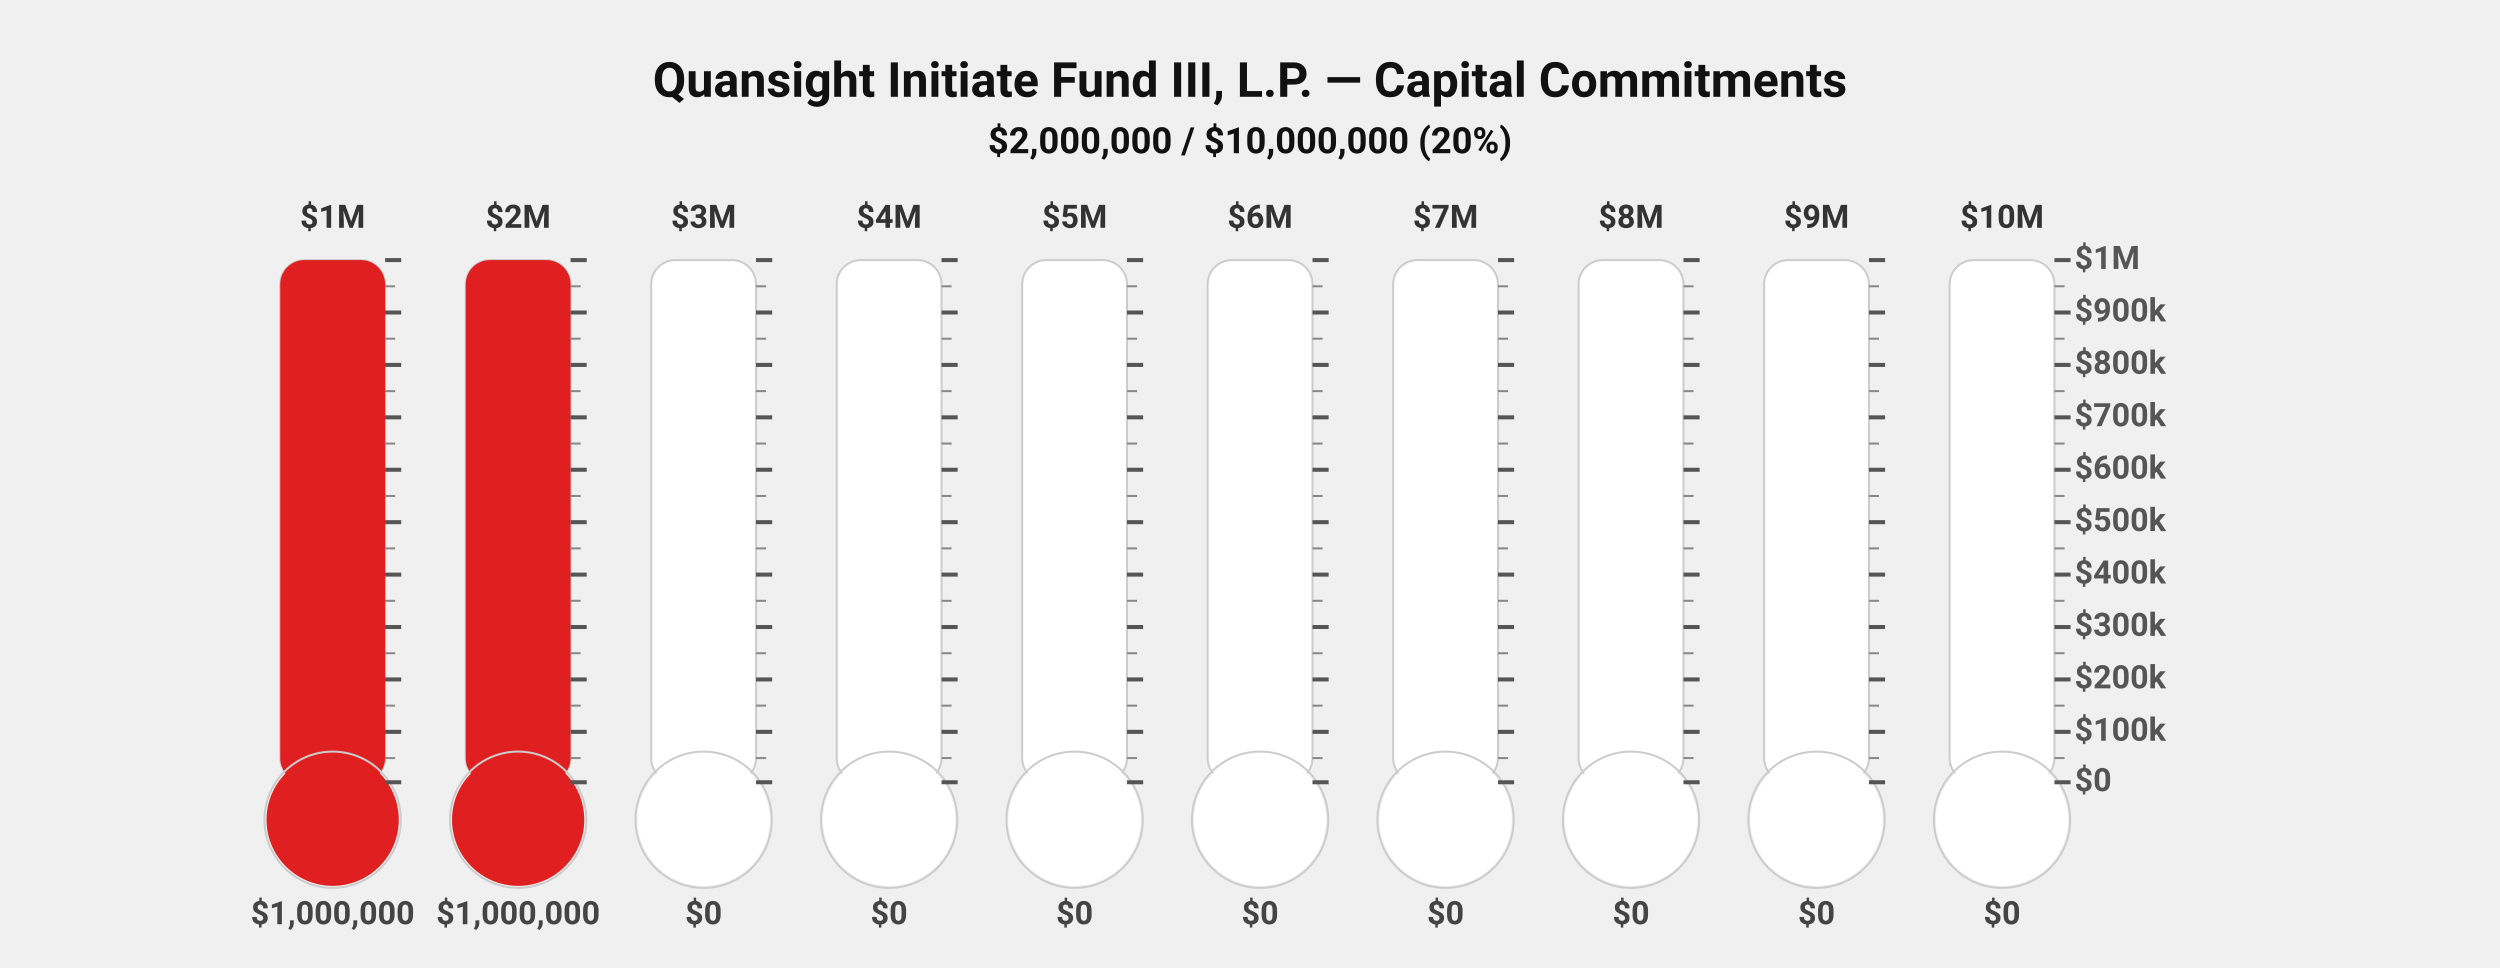
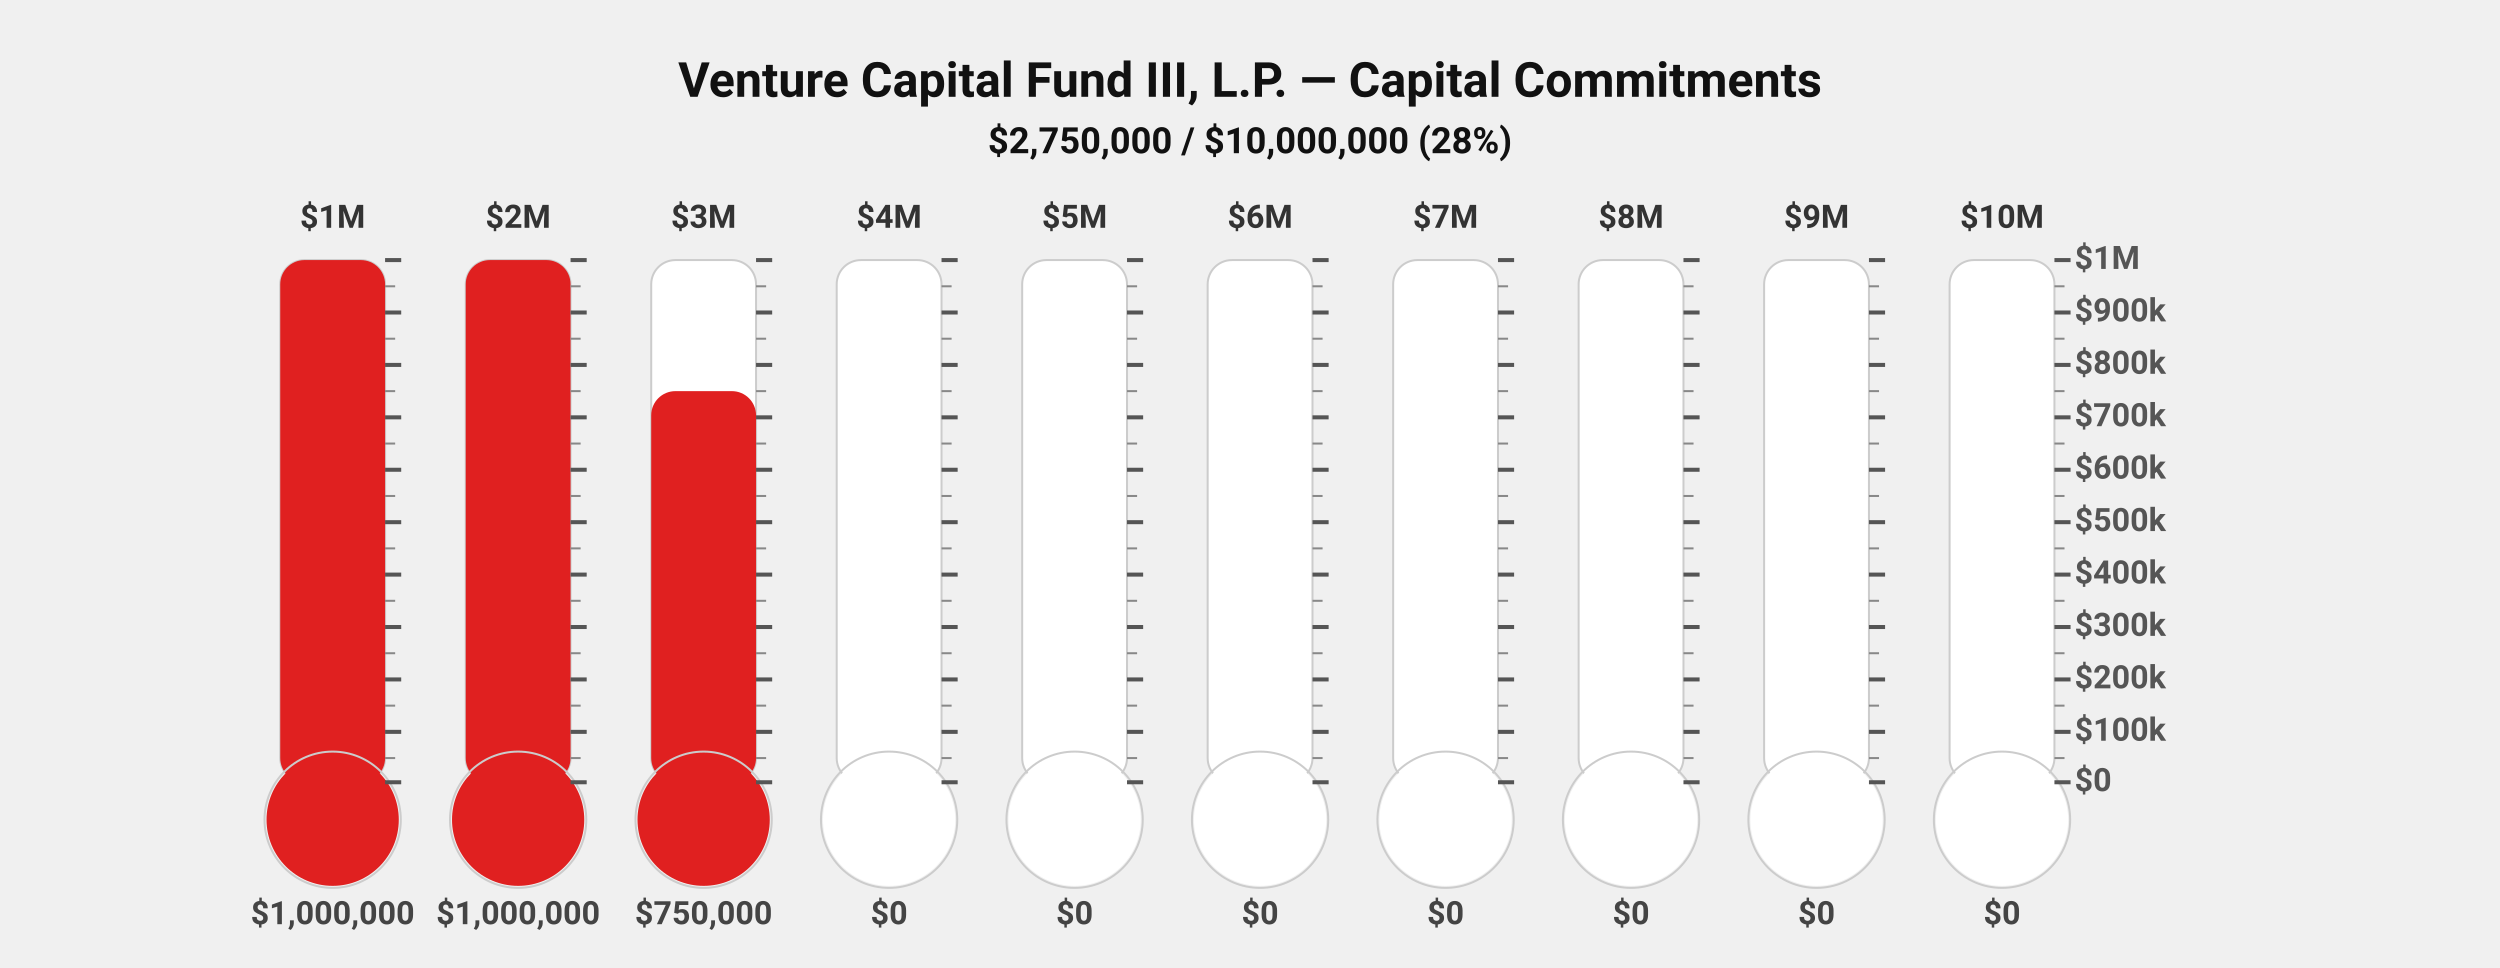
<svg xmlns="http://www.w3.org/2000/svg" width="1240" height="480" viewBox="0 0 1240 480">
  <defs>
    <style>
            .title{font:700 24px system-ui,-apple-system,Segoe UI,Roboto,sans-serif;fill:#111}
            .label{font:600 16px system-ui,-apple-system,Segoe UI,Roboto,sans-serif;fill:#222}
            .value{font:700 18px system-ui,-apple-system,Segoe UI,Roboto,sans-serif;fill:#111}
            .tickMajor{stroke:#555}
            .tickMinor{stroke:#888}
            .tube{fill:#ffffff;stroke:#ccc}
            .segLbl{font:600 16px system-ui,-apple-system,Segoe UI,Roboto,sans-serif;fill:#444}
            .topLbl{font:700 16px system-ui,-apple-system,Segoe UI,Roboto,sans-serif;fill:#333}
            .tickLbl{font:600 16px system-ui,-apple-system,Segoe UI,Roboto,sans-serif;fill:#555}
        </style>
  </defs>
-   <text x="620.0" y="48" class="title" text-anchor="middle">Quansight Initiate Fund III, L.P. — Capital Commitments</text>
-   <text x="620.0" y="76" class="value" text-anchor="middle">$2,000,000 / $10,000,000 (20%)</text>
+   <text x="620.0" y="48" class="title" text-anchor="middle">Venture Capital Fund III, L.P. — Capital Commitments</text>
+   <text x="620.0" y="76" class="value" text-anchor="middle">$2,750,000 / $10,000,000 (28%)</text>
  <text x="165.0" y="113" class="topLbl" text-anchor="middle">$1M</text>
  <rect x="139" y="129" rx="12" ry="12" width="52" height="259" class="tube" />
  <clipPath id="clipFill0">
    <rect x="139" y="129" width="52" height="259" rx="12" ry="12" />
  </clipPath>
  <rect x="139" y="129" rx="12" ry="12" width="52" height="259" fill="#e02020" clip-path="url(#clipFill0)" />
  <circle cx="165.0" cy="406.59" r="32.8" style="fill:#e02020" />
  <circle cx="165.0" cy="406.59" r="33.8" fill="none" stroke="#ccc" stroke-width="1" />
  <line x1="191" y1="388" x2="199" y2="388" class="tickMajor" stroke-width="2" />
  <line x1="191" y1="363" x2="199" y2="363" class="tickMajor" stroke-width="2" />
  <line x1="191" y1="337" x2="199" y2="337" class="tickMajor" stroke-width="2" />
  <line x1="191" y1="311" x2="199" y2="311" class="tickMajor" stroke-width="2" />
  <line x1="191" y1="285" x2="199" y2="285" class="tickMajor" stroke-width="2" />
  <line x1="191" y1="259" x2="199" y2="259" class="tickMajor" stroke-width="2" />
  <line x1="191" y1="233" x2="199" y2="233" class="tickMajor" stroke-width="2" />
  <line x1="191" y1="207" x2="199" y2="207" class="tickMajor" stroke-width="2" />
  <line x1="191" y1="181" x2="199" y2="181" class="tickMajor" stroke-width="2" />
  <line x1="191" y1="155" x2="199" y2="155" class="tickMajor" stroke-width="2" />
  <line x1="191" y1="129" x2="199" y2="129" class="tickMajor" stroke-width="2" />
  <line x1="191" y1="376" x2="196" y2="376" class="tickMinor" stroke-width="1" />
  <line x1="191" y1="350" x2="196" y2="350" class="tickMinor" stroke-width="1" />
  <line x1="191" y1="324" x2="196" y2="324" class="tickMinor" stroke-width="1" />
  <line x1="191" y1="298" x2="196" y2="298" class="tickMinor" stroke-width="1" />
  <line x1="191" y1="272" x2="196" y2="272" class="tickMinor" stroke-width="1" />
  <line x1="191" y1="246" x2="196" y2="246" class="tickMinor" stroke-width="1" />
  <line x1="191" y1="220" x2="196" y2="220" class="tickMinor" stroke-width="1" />
  <line x1="191" y1="194" x2="196" y2="194" class="tickMinor" stroke-width="1" />
  <line x1="191" y1="168" x2="196" y2="168" class="tickMinor" stroke-width="1" />
  <line x1="191" y1="142" x2="196" y2="142" class="tickMinor" stroke-width="1" />
  <text x="165.0" y="458.39" class="segLbl" text-anchor="middle">$1,000,000</text>
  <text x="257.0" y="113" class="topLbl" text-anchor="middle">$2M</text>
  <rect x="231" y="129" rx="12" ry="12" width="52" height="259" class="tube" />
  <clipPath id="clipFill1">
    <rect x="231" y="129" width="52" height="259" rx="12" ry="12" />
  </clipPath>
  <rect x="231" y="129" rx="12" ry="12" width="52" height="259" fill="#e02020" clip-path="url(#clipFill1)" />
  <circle cx="257.0" cy="406.59" r="32.8" style="fill:#e02020" />
  <circle cx="257.0" cy="406.59" r="33.8" fill="none" stroke="#ccc" stroke-width="1" />
  <line x1="283" y1="388" x2="291" y2="388" class="tickMajor" stroke-width="2" />
  <line x1="283" y1="363" x2="291" y2="363" class="tickMajor" stroke-width="2" />
  <line x1="283" y1="337" x2="291" y2="337" class="tickMajor" stroke-width="2" />
  <line x1="283" y1="311" x2="291" y2="311" class="tickMajor" stroke-width="2" />
  <line x1="283" y1="285" x2="291" y2="285" class="tickMajor" stroke-width="2" />
  <line x1="283" y1="259" x2="291" y2="259" class="tickMajor" stroke-width="2" />
  <line x1="283" y1="233" x2="291" y2="233" class="tickMajor" stroke-width="2" />
  <line x1="283" y1="207" x2="291" y2="207" class="tickMajor" stroke-width="2" />
  <line x1="283" y1="181" x2="291" y2="181" class="tickMajor" stroke-width="2" />
  <line x1="283" y1="155" x2="291" y2="155" class="tickMajor" stroke-width="2" />
  <line x1="283" y1="129" x2="291" y2="129" class="tickMajor" stroke-width="2" />
  <line x1="283" y1="376" x2="288" y2="376" class="tickMinor" stroke-width="1" />
  <line x1="283" y1="350" x2="288" y2="350" class="tickMinor" stroke-width="1" />
  <line x1="283" y1="324" x2="288" y2="324" class="tickMinor" stroke-width="1" />
  <line x1="283" y1="298" x2="288" y2="298" class="tickMinor" stroke-width="1" />
  <line x1="283" y1="272" x2="288" y2="272" class="tickMinor" stroke-width="1" />
  <line x1="283" y1="246" x2="288" y2="246" class="tickMinor" stroke-width="1" />
  <line x1="283" y1="220" x2="288" y2="220" class="tickMinor" stroke-width="1" />
  <line x1="283" y1="194" x2="288" y2="194" class="tickMinor" stroke-width="1" />
  <line x1="283" y1="168" x2="288" y2="168" class="tickMinor" stroke-width="1" />
  <line x1="283" y1="142" x2="288" y2="142" class="tickMinor" stroke-width="1" />
  <text x="257.0" y="458.39" class="segLbl" text-anchor="middle">$1,000,000</text>
  <text x="349.0" y="113" class="topLbl" text-anchor="middle">$3M</text>
  <rect x="323" y="129" rx="12" ry="12" width="52" height="259" class="tube" />
  <clipPath id="clipFill2">
-     <rect x="323" y="388" width="52" height="0" rx="12" ry="12" />
+     <rect x="323" y="194" width="52" height="194" rx="12" ry="12" />
  </clipPath>
  <rect x="323" y="129" rx="12" ry="12" width="52" height="259" fill="#e02020" clip-path="url(#clipFill2)" />
-   <circle cx="349.0" cy="406.59" r="32.8" style="fill:#ffffff" />
+   <circle cx="349.0" cy="406.59" r="32.8" style="fill:#e02020" />
  <circle cx="349.0" cy="406.59" r="33.8" fill="none" stroke="#ccc" stroke-width="1" />
  <line x1="375" y1="388" x2="383" y2="388" class="tickMajor" stroke-width="2" />
  <line x1="375" y1="363" x2="383" y2="363" class="tickMajor" stroke-width="2" />
  <line x1="375" y1="337" x2="383" y2="337" class="tickMajor" stroke-width="2" />
  <line x1="375" y1="311" x2="383" y2="311" class="tickMajor" stroke-width="2" />
  <line x1="375" y1="285" x2="383" y2="285" class="tickMajor" stroke-width="2" />
  <line x1="375" y1="259" x2="383" y2="259" class="tickMajor" stroke-width="2" />
  <line x1="375" y1="233" x2="383" y2="233" class="tickMajor" stroke-width="2" />
  <line x1="375" y1="207" x2="383" y2="207" class="tickMajor" stroke-width="2" />
  <line x1="375" y1="181" x2="383" y2="181" class="tickMajor" stroke-width="2" />
  <line x1="375" y1="155" x2="383" y2="155" class="tickMajor" stroke-width="2" />
  <line x1="375" y1="129" x2="383" y2="129" class="tickMajor" stroke-width="2" />
  <line x1="375" y1="376" x2="380" y2="376" class="tickMinor" stroke-width="1" />
  <line x1="375" y1="350" x2="380" y2="350" class="tickMinor" stroke-width="1" />
  <line x1="375" y1="324" x2="380" y2="324" class="tickMinor" stroke-width="1" />
  <line x1="375" y1="298" x2="380" y2="298" class="tickMinor" stroke-width="1" />
  <line x1="375" y1="272" x2="380" y2="272" class="tickMinor" stroke-width="1" />
  <line x1="375" y1="246" x2="380" y2="246" class="tickMinor" stroke-width="1" />
  <line x1="375" y1="220" x2="380" y2="220" class="tickMinor" stroke-width="1" />
  <line x1="375" y1="194" x2="380" y2="194" class="tickMinor" stroke-width="1" />
  <line x1="375" y1="168" x2="380" y2="168" class="tickMinor" stroke-width="1" />
  <line x1="375" y1="142" x2="380" y2="142" class="tickMinor" stroke-width="1" />
-   <text x="349.0" y="458.39" class="segLbl" text-anchor="middle">$0</text>
+   <text x="349.0" y="458.39" class="segLbl" text-anchor="middle">$750,000</text>
  <text x="441.0" y="113" class="topLbl" text-anchor="middle">$4M</text>
  <rect x="415" y="129" rx="12" ry="12" width="52" height="259" class="tube" />
  <clipPath id="clipFill3">
    <rect x="415" y="388" width="52" height="0" rx="12" ry="12" />
  </clipPath>
  <rect x="415" y="129" rx="12" ry="12" width="52" height="259" fill="#e02020" clip-path="url(#clipFill3)" />
  <circle cx="441.0" cy="406.59" r="32.8" style="fill:#ffffff" />
  <circle cx="441.0" cy="406.59" r="33.8" fill="none" stroke="#ccc" stroke-width="1" />
  <line x1="467" y1="388" x2="475" y2="388" class="tickMajor" stroke-width="2" />
  <line x1="467" y1="363" x2="475" y2="363" class="tickMajor" stroke-width="2" />
  <line x1="467" y1="337" x2="475" y2="337" class="tickMajor" stroke-width="2" />
  <line x1="467" y1="311" x2="475" y2="311" class="tickMajor" stroke-width="2" />
  <line x1="467" y1="285" x2="475" y2="285" class="tickMajor" stroke-width="2" />
  <line x1="467" y1="259" x2="475" y2="259" class="tickMajor" stroke-width="2" />
  <line x1="467" y1="233" x2="475" y2="233" class="tickMajor" stroke-width="2" />
  <line x1="467" y1="207" x2="475" y2="207" class="tickMajor" stroke-width="2" />
  <line x1="467" y1="181" x2="475" y2="181" class="tickMajor" stroke-width="2" />
  <line x1="467" y1="155" x2="475" y2="155" class="tickMajor" stroke-width="2" />
  <line x1="467" y1="129" x2="475" y2="129" class="tickMajor" stroke-width="2" />
  <line x1="467" y1="376" x2="472" y2="376" class="tickMinor" stroke-width="1" />
  <line x1="467" y1="350" x2="472" y2="350" class="tickMinor" stroke-width="1" />
  <line x1="467" y1="324" x2="472" y2="324" class="tickMinor" stroke-width="1" />
  <line x1="467" y1="298" x2="472" y2="298" class="tickMinor" stroke-width="1" />
  <line x1="467" y1="272" x2="472" y2="272" class="tickMinor" stroke-width="1" />
  <line x1="467" y1="246" x2="472" y2="246" class="tickMinor" stroke-width="1" />
  <line x1="467" y1="220" x2="472" y2="220" class="tickMinor" stroke-width="1" />
  <line x1="467" y1="194" x2="472" y2="194" class="tickMinor" stroke-width="1" />
  <line x1="467" y1="168" x2="472" y2="168" class="tickMinor" stroke-width="1" />
  <line x1="467" y1="142" x2="472" y2="142" class="tickMinor" stroke-width="1" />
  <text x="441.0" y="458.39" class="segLbl" text-anchor="middle">$0</text>
  <text x="533.0" y="113" class="topLbl" text-anchor="middle">$5M</text>
  <rect x="507" y="129" rx="12" ry="12" width="52" height="259" class="tube" />
  <clipPath id="clipFill4">
    <rect x="507" y="388" width="52" height="0" rx="12" ry="12" />
  </clipPath>
  <rect x="507" y="129" rx="12" ry="12" width="52" height="259" fill="#e02020" clip-path="url(#clipFill4)" />
  <circle cx="533.0" cy="406.59" r="32.8" style="fill:#ffffff" />
  <circle cx="533.0" cy="406.59" r="33.8" fill="none" stroke="#ccc" stroke-width="1" />
  <line x1="559" y1="388" x2="567" y2="388" class="tickMajor" stroke-width="2" />
  <line x1="559" y1="363" x2="567" y2="363" class="tickMajor" stroke-width="2" />
  <line x1="559" y1="337" x2="567" y2="337" class="tickMajor" stroke-width="2" />
  <line x1="559" y1="311" x2="567" y2="311" class="tickMajor" stroke-width="2" />
  <line x1="559" y1="285" x2="567" y2="285" class="tickMajor" stroke-width="2" />
  <line x1="559" y1="259" x2="567" y2="259" class="tickMajor" stroke-width="2" />
  <line x1="559" y1="233" x2="567" y2="233" class="tickMajor" stroke-width="2" />
  <line x1="559" y1="207" x2="567" y2="207" class="tickMajor" stroke-width="2" />
  <line x1="559" y1="181" x2="567" y2="181" class="tickMajor" stroke-width="2" />
  <line x1="559" y1="155" x2="567" y2="155" class="tickMajor" stroke-width="2" />
  <line x1="559" y1="129" x2="567" y2="129" class="tickMajor" stroke-width="2" />
  <line x1="559" y1="376" x2="564" y2="376" class="tickMinor" stroke-width="1" />
  <line x1="559" y1="350" x2="564" y2="350" class="tickMinor" stroke-width="1" />
  <line x1="559" y1="324" x2="564" y2="324" class="tickMinor" stroke-width="1" />
  <line x1="559" y1="298" x2="564" y2="298" class="tickMinor" stroke-width="1" />
  <line x1="559" y1="272" x2="564" y2="272" class="tickMinor" stroke-width="1" />
  <line x1="559" y1="246" x2="564" y2="246" class="tickMinor" stroke-width="1" />
  <line x1="559" y1="220" x2="564" y2="220" class="tickMinor" stroke-width="1" />
  <line x1="559" y1="194" x2="564" y2="194" class="tickMinor" stroke-width="1" />
  <line x1="559" y1="168" x2="564" y2="168" class="tickMinor" stroke-width="1" />
  <line x1="559" y1="142" x2="564" y2="142" class="tickMinor" stroke-width="1" />
  <text x="533.0" y="458.39" class="segLbl" text-anchor="middle">$0</text>
  <text x="625.0" y="113" class="topLbl" text-anchor="middle">$6M</text>
  <rect x="599" y="129" rx="12" ry="12" width="52" height="259" class="tube" />
  <clipPath id="clipFill5">
    <rect x="599" y="388" width="52" height="0" rx="12" ry="12" />
  </clipPath>
  <rect x="599" y="129" rx="12" ry="12" width="52" height="259" fill="#e02020" clip-path="url(#clipFill5)" />
  <circle cx="625.0" cy="406.59" r="32.8" style="fill:#ffffff" />
  <circle cx="625.0" cy="406.59" r="33.8" fill="none" stroke="#ccc" stroke-width="1" />
  <line x1="651" y1="388" x2="659" y2="388" class="tickMajor" stroke-width="2" />
  <line x1="651" y1="363" x2="659" y2="363" class="tickMajor" stroke-width="2" />
  <line x1="651" y1="337" x2="659" y2="337" class="tickMajor" stroke-width="2" />
  <line x1="651" y1="311" x2="659" y2="311" class="tickMajor" stroke-width="2" />
  <line x1="651" y1="285" x2="659" y2="285" class="tickMajor" stroke-width="2" />
  <line x1="651" y1="259" x2="659" y2="259" class="tickMajor" stroke-width="2" />
  <line x1="651" y1="233" x2="659" y2="233" class="tickMajor" stroke-width="2" />
  <line x1="651" y1="207" x2="659" y2="207" class="tickMajor" stroke-width="2" />
  <line x1="651" y1="181" x2="659" y2="181" class="tickMajor" stroke-width="2" />
  <line x1="651" y1="155" x2="659" y2="155" class="tickMajor" stroke-width="2" />
  <line x1="651" y1="129" x2="659" y2="129" class="tickMajor" stroke-width="2" />
  <line x1="651" y1="376" x2="656" y2="376" class="tickMinor" stroke-width="1" />
  <line x1="651" y1="350" x2="656" y2="350" class="tickMinor" stroke-width="1" />
  <line x1="651" y1="324" x2="656" y2="324" class="tickMinor" stroke-width="1" />
  <line x1="651" y1="298" x2="656" y2="298" class="tickMinor" stroke-width="1" />
  <line x1="651" y1="272" x2="656" y2="272" class="tickMinor" stroke-width="1" />
  <line x1="651" y1="246" x2="656" y2="246" class="tickMinor" stroke-width="1" />
  <line x1="651" y1="220" x2="656" y2="220" class="tickMinor" stroke-width="1" />
  <line x1="651" y1="194" x2="656" y2="194" class="tickMinor" stroke-width="1" />
  <line x1="651" y1="168" x2="656" y2="168" class="tickMinor" stroke-width="1" />
  <line x1="651" y1="142" x2="656" y2="142" class="tickMinor" stroke-width="1" />
  <text x="625.0" y="458.39" class="segLbl" text-anchor="middle">$0</text>
  <text x="717.0" y="113" class="topLbl" text-anchor="middle">$7M</text>
  <rect x="691" y="129" rx="12" ry="12" width="52" height="259" class="tube" />
  <clipPath id="clipFill6">
    <rect x="691" y="388" width="52" height="0" rx="12" ry="12" />
  </clipPath>
  <rect x="691" y="129" rx="12" ry="12" width="52" height="259" fill="#e02020" clip-path="url(#clipFill6)" />
  <circle cx="717.0" cy="406.59" r="32.8" style="fill:#ffffff" />
  <circle cx="717.0" cy="406.59" r="33.8" fill="none" stroke="#ccc" stroke-width="1" />
  <line x1="743" y1="388" x2="751" y2="388" class="tickMajor" stroke-width="2" />
  <line x1="743" y1="363" x2="751" y2="363" class="tickMajor" stroke-width="2" />
  <line x1="743" y1="337" x2="751" y2="337" class="tickMajor" stroke-width="2" />
  <line x1="743" y1="311" x2="751" y2="311" class="tickMajor" stroke-width="2" />
  <line x1="743" y1="285" x2="751" y2="285" class="tickMajor" stroke-width="2" />
  <line x1="743" y1="259" x2="751" y2="259" class="tickMajor" stroke-width="2" />
  <line x1="743" y1="233" x2="751" y2="233" class="tickMajor" stroke-width="2" />
  <line x1="743" y1="207" x2="751" y2="207" class="tickMajor" stroke-width="2" />
  <line x1="743" y1="181" x2="751" y2="181" class="tickMajor" stroke-width="2" />
  <line x1="743" y1="155" x2="751" y2="155" class="tickMajor" stroke-width="2" />
  <line x1="743" y1="129" x2="751" y2="129" class="tickMajor" stroke-width="2" />
  <line x1="743" y1="376" x2="748" y2="376" class="tickMinor" stroke-width="1" />
  <line x1="743" y1="350" x2="748" y2="350" class="tickMinor" stroke-width="1" />
  <line x1="743" y1="324" x2="748" y2="324" class="tickMinor" stroke-width="1" />
  <line x1="743" y1="298" x2="748" y2="298" class="tickMinor" stroke-width="1" />
  <line x1="743" y1="272" x2="748" y2="272" class="tickMinor" stroke-width="1" />
  <line x1="743" y1="246" x2="748" y2="246" class="tickMinor" stroke-width="1" />
  <line x1="743" y1="220" x2="748" y2="220" class="tickMinor" stroke-width="1" />
  <line x1="743" y1="194" x2="748" y2="194" class="tickMinor" stroke-width="1" />
  <line x1="743" y1="168" x2="748" y2="168" class="tickMinor" stroke-width="1" />
  <line x1="743" y1="142" x2="748" y2="142" class="tickMinor" stroke-width="1" />
  <text x="717.0" y="458.39" class="segLbl" text-anchor="middle">$0</text>
  <text x="809.0" y="113" class="topLbl" text-anchor="middle">$8M</text>
  <rect x="783" y="129" rx="12" ry="12" width="52" height="259" class="tube" />
  <clipPath id="clipFill7">
    <rect x="783" y="388" width="52" height="0" rx="12" ry="12" />
  </clipPath>
  <rect x="783" y="129" rx="12" ry="12" width="52" height="259" fill="#e02020" clip-path="url(#clipFill7)" />
  <circle cx="809.0" cy="406.59" r="32.8" style="fill:#ffffff" />
  <circle cx="809.0" cy="406.59" r="33.8" fill="none" stroke="#ccc" stroke-width="1" />
  <line x1="835" y1="388" x2="843" y2="388" class="tickMajor" stroke-width="2" />
  <line x1="835" y1="363" x2="843" y2="363" class="tickMajor" stroke-width="2" />
  <line x1="835" y1="337" x2="843" y2="337" class="tickMajor" stroke-width="2" />
  <line x1="835" y1="311" x2="843" y2="311" class="tickMajor" stroke-width="2" />
  <line x1="835" y1="285" x2="843" y2="285" class="tickMajor" stroke-width="2" />
  <line x1="835" y1="259" x2="843" y2="259" class="tickMajor" stroke-width="2" />
  <line x1="835" y1="233" x2="843" y2="233" class="tickMajor" stroke-width="2" />
  <line x1="835" y1="207" x2="843" y2="207" class="tickMajor" stroke-width="2" />
  <line x1="835" y1="181" x2="843" y2="181" class="tickMajor" stroke-width="2" />
  <line x1="835" y1="155" x2="843" y2="155" class="tickMajor" stroke-width="2" />
  <line x1="835" y1="129" x2="843" y2="129" class="tickMajor" stroke-width="2" />
  <line x1="835" y1="376" x2="840" y2="376" class="tickMinor" stroke-width="1" />
  <line x1="835" y1="350" x2="840" y2="350" class="tickMinor" stroke-width="1" />
  <line x1="835" y1="324" x2="840" y2="324" class="tickMinor" stroke-width="1" />
  <line x1="835" y1="298" x2="840" y2="298" class="tickMinor" stroke-width="1" />
  <line x1="835" y1="272" x2="840" y2="272" class="tickMinor" stroke-width="1" />
  <line x1="835" y1="246" x2="840" y2="246" class="tickMinor" stroke-width="1" />
  <line x1="835" y1="220" x2="840" y2="220" class="tickMinor" stroke-width="1" />
  <line x1="835" y1="194" x2="840" y2="194" class="tickMinor" stroke-width="1" />
  <line x1="835" y1="168" x2="840" y2="168" class="tickMinor" stroke-width="1" />
  <line x1="835" y1="142" x2="840" y2="142" class="tickMinor" stroke-width="1" />
  <text x="809.0" y="458.39" class="segLbl" text-anchor="middle">$0</text>
  <text x="901.0" y="113" class="topLbl" text-anchor="middle">$9M</text>
  <rect x="875" y="129" rx="12" ry="12" width="52" height="259" class="tube" />
  <clipPath id="clipFill8">
    <rect x="875" y="388" width="52" height="0" rx="12" ry="12" />
  </clipPath>
  <rect x="875" y="129" rx="12" ry="12" width="52" height="259" fill="#e02020" clip-path="url(#clipFill8)" />
  <circle cx="901.0" cy="406.59" r="32.8" style="fill:#ffffff" />
  <circle cx="901.0" cy="406.59" r="33.8" fill="none" stroke="#ccc" stroke-width="1" />
  <line x1="927" y1="388" x2="935" y2="388" class="tickMajor" stroke-width="2" />
  <line x1="927" y1="363" x2="935" y2="363" class="tickMajor" stroke-width="2" />
  <line x1="927" y1="337" x2="935" y2="337" class="tickMajor" stroke-width="2" />
  <line x1="927" y1="311" x2="935" y2="311" class="tickMajor" stroke-width="2" />
  <line x1="927" y1="285" x2="935" y2="285" class="tickMajor" stroke-width="2" />
  <line x1="927" y1="259" x2="935" y2="259" class="tickMajor" stroke-width="2" />
  <line x1="927" y1="233" x2="935" y2="233" class="tickMajor" stroke-width="2" />
  <line x1="927" y1="207" x2="935" y2="207" class="tickMajor" stroke-width="2" />
  <line x1="927" y1="181" x2="935" y2="181" class="tickMajor" stroke-width="2" />
  <line x1="927" y1="155" x2="935" y2="155" class="tickMajor" stroke-width="2" />
  <line x1="927" y1="129" x2="935" y2="129" class="tickMajor" stroke-width="2" />
  <line x1="927" y1="376" x2="932" y2="376" class="tickMinor" stroke-width="1" />
  <line x1="927" y1="350" x2="932" y2="350" class="tickMinor" stroke-width="1" />
  <line x1="927" y1="324" x2="932" y2="324" class="tickMinor" stroke-width="1" />
  <line x1="927" y1="298" x2="932" y2="298" class="tickMinor" stroke-width="1" />
  <line x1="927" y1="272" x2="932" y2="272" class="tickMinor" stroke-width="1" />
  <line x1="927" y1="246" x2="932" y2="246" class="tickMinor" stroke-width="1" />
  <line x1="927" y1="220" x2="932" y2="220" class="tickMinor" stroke-width="1" />
  <line x1="927" y1="194" x2="932" y2="194" class="tickMinor" stroke-width="1" />
  <line x1="927" y1="168" x2="932" y2="168" class="tickMinor" stroke-width="1" />
  <line x1="927" y1="142" x2="932" y2="142" class="tickMinor" stroke-width="1" />
  <text x="901.0" y="458.39" class="segLbl" text-anchor="middle">$0</text>
  <text x="993.0" y="113" class="topLbl" text-anchor="middle">$10M</text>
  <rect x="967" y="129" rx="12" ry="12" width="52" height="259" class="tube" />
  <clipPath id="clipFill9">
    <rect x="967" y="388" width="52" height="0" rx="12" ry="12" />
  </clipPath>
  <rect x="967" y="129" rx="12" ry="12" width="52" height="259" fill="#e02020" clip-path="url(#clipFill9)" />
  <circle cx="993.0" cy="406.59" r="32.8" style="fill:#ffffff" />
  <circle cx="993.0" cy="406.59" r="33.8" fill="none" stroke="#ccc" stroke-width="1" />
  <line x1="1019" y1="388" x2="1027" y2="388" class="tickMajor" stroke-width="2" />
  <line x1="1019" y1="363" x2="1027" y2="363" class="tickMajor" stroke-width="2" />
  <line x1="1019" y1="337" x2="1027" y2="337" class="tickMajor" stroke-width="2" />
  <line x1="1019" y1="311" x2="1027" y2="311" class="tickMajor" stroke-width="2" />
  <line x1="1019" y1="285" x2="1027" y2="285" class="tickMajor" stroke-width="2" />
  <line x1="1019" y1="259" x2="1027" y2="259" class="tickMajor" stroke-width="2" />
  <line x1="1019" y1="233" x2="1027" y2="233" class="tickMajor" stroke-width="2" />
  <line x1="1019" y1="207" x2="1027" y2="207" class="tickMajor" stroke-width="2" />
  <line x1="1019" y1="181" x2="1027" y2="181" class="tickMajor" stroke-width="2" />
  <line x1="1019" y1="155" x2="1027" y2="155" class="tickMajor" stroke-width="2" />
  <line x1="1019" y1="129" x2="1027" y2="129" class="tickMajor" stroke-width="2" />
  <line x1="1019" y1="376" x2="1024" y2="376" class="tickMinor" stroke-width="1" />
  <line x1="1019" y1="350" x2="1024" y2="350" class="tickMinor" stroke-width="1" />
  <line x1="1019" y1="324" x2="1024" y2="324" class="tickMinor" stroke-width="1" />
  <line x1="1019" y1="298" x2="1024" y2="298" class="tickMinor" stroke-width="1" />
  <line x1="1019" y1="272" x2="1024" y2="272" class="tickMinor" stroke-width="1" />
  <line x1="1019" y1="246" x2="1024" y2="246" class="tickMinor" stroke-width="1" />
  <line x1="1019" y1="220" x2="1024" y2="220" class="tickMinor" stroke-width="1" />
  <line x1="1019" y1="194" x2="1024" y2="194" class="tickMinor" stroke-width="1" />
  <line x1="1019" y1="168" x2="1024" y2="168" class="tickMinor" stroke-width="1" />
  <line x1="1019" y1="142" x2="1024" y2="142" class="tickMinor" stroke-width="1" />
  <text x="1029" y="388" class="tickLbl" dominant-baseline="middle">$0</text>
  <text x="1029" y="363" class="tickLbl" dominant-baseline="middle">$100k</text>
  <text x="1029" y="337" class="tickLbl" dominant-baseline="middle">$200k</text>
  <text x="1029" y="311" class="tickLbl" dominant-baseline="middle">$300k</text>
  <text x="1029" y="285" class="tickLbl" dominant-baseline="middle">$400k</text>
  <text x="1029" y="259" class="tickLbl" dominant-baseline="middle">$500k</text>
  <text x="1029" y="233" class="tickLbl" dominant-baseline="middle">$600k</text>
  <text x="1029" y="207" class="tickLbl" dominant-baseline="middle">$700k</text>
  <text x="1029" y="181" class="tickLbl" dominant-baseline="middle">$800k</text>
  <text x="1029" y="155" class="tickLbl" dominant-baseline="middle">$900k</text>
  <text x="1029" y="129" class="tickLbl" dominant-baseline="middle">$1M</text>
  <text x="993.0" y="458.39" class="segLbl" text-anchor="middle">$0</text>
</svg>
